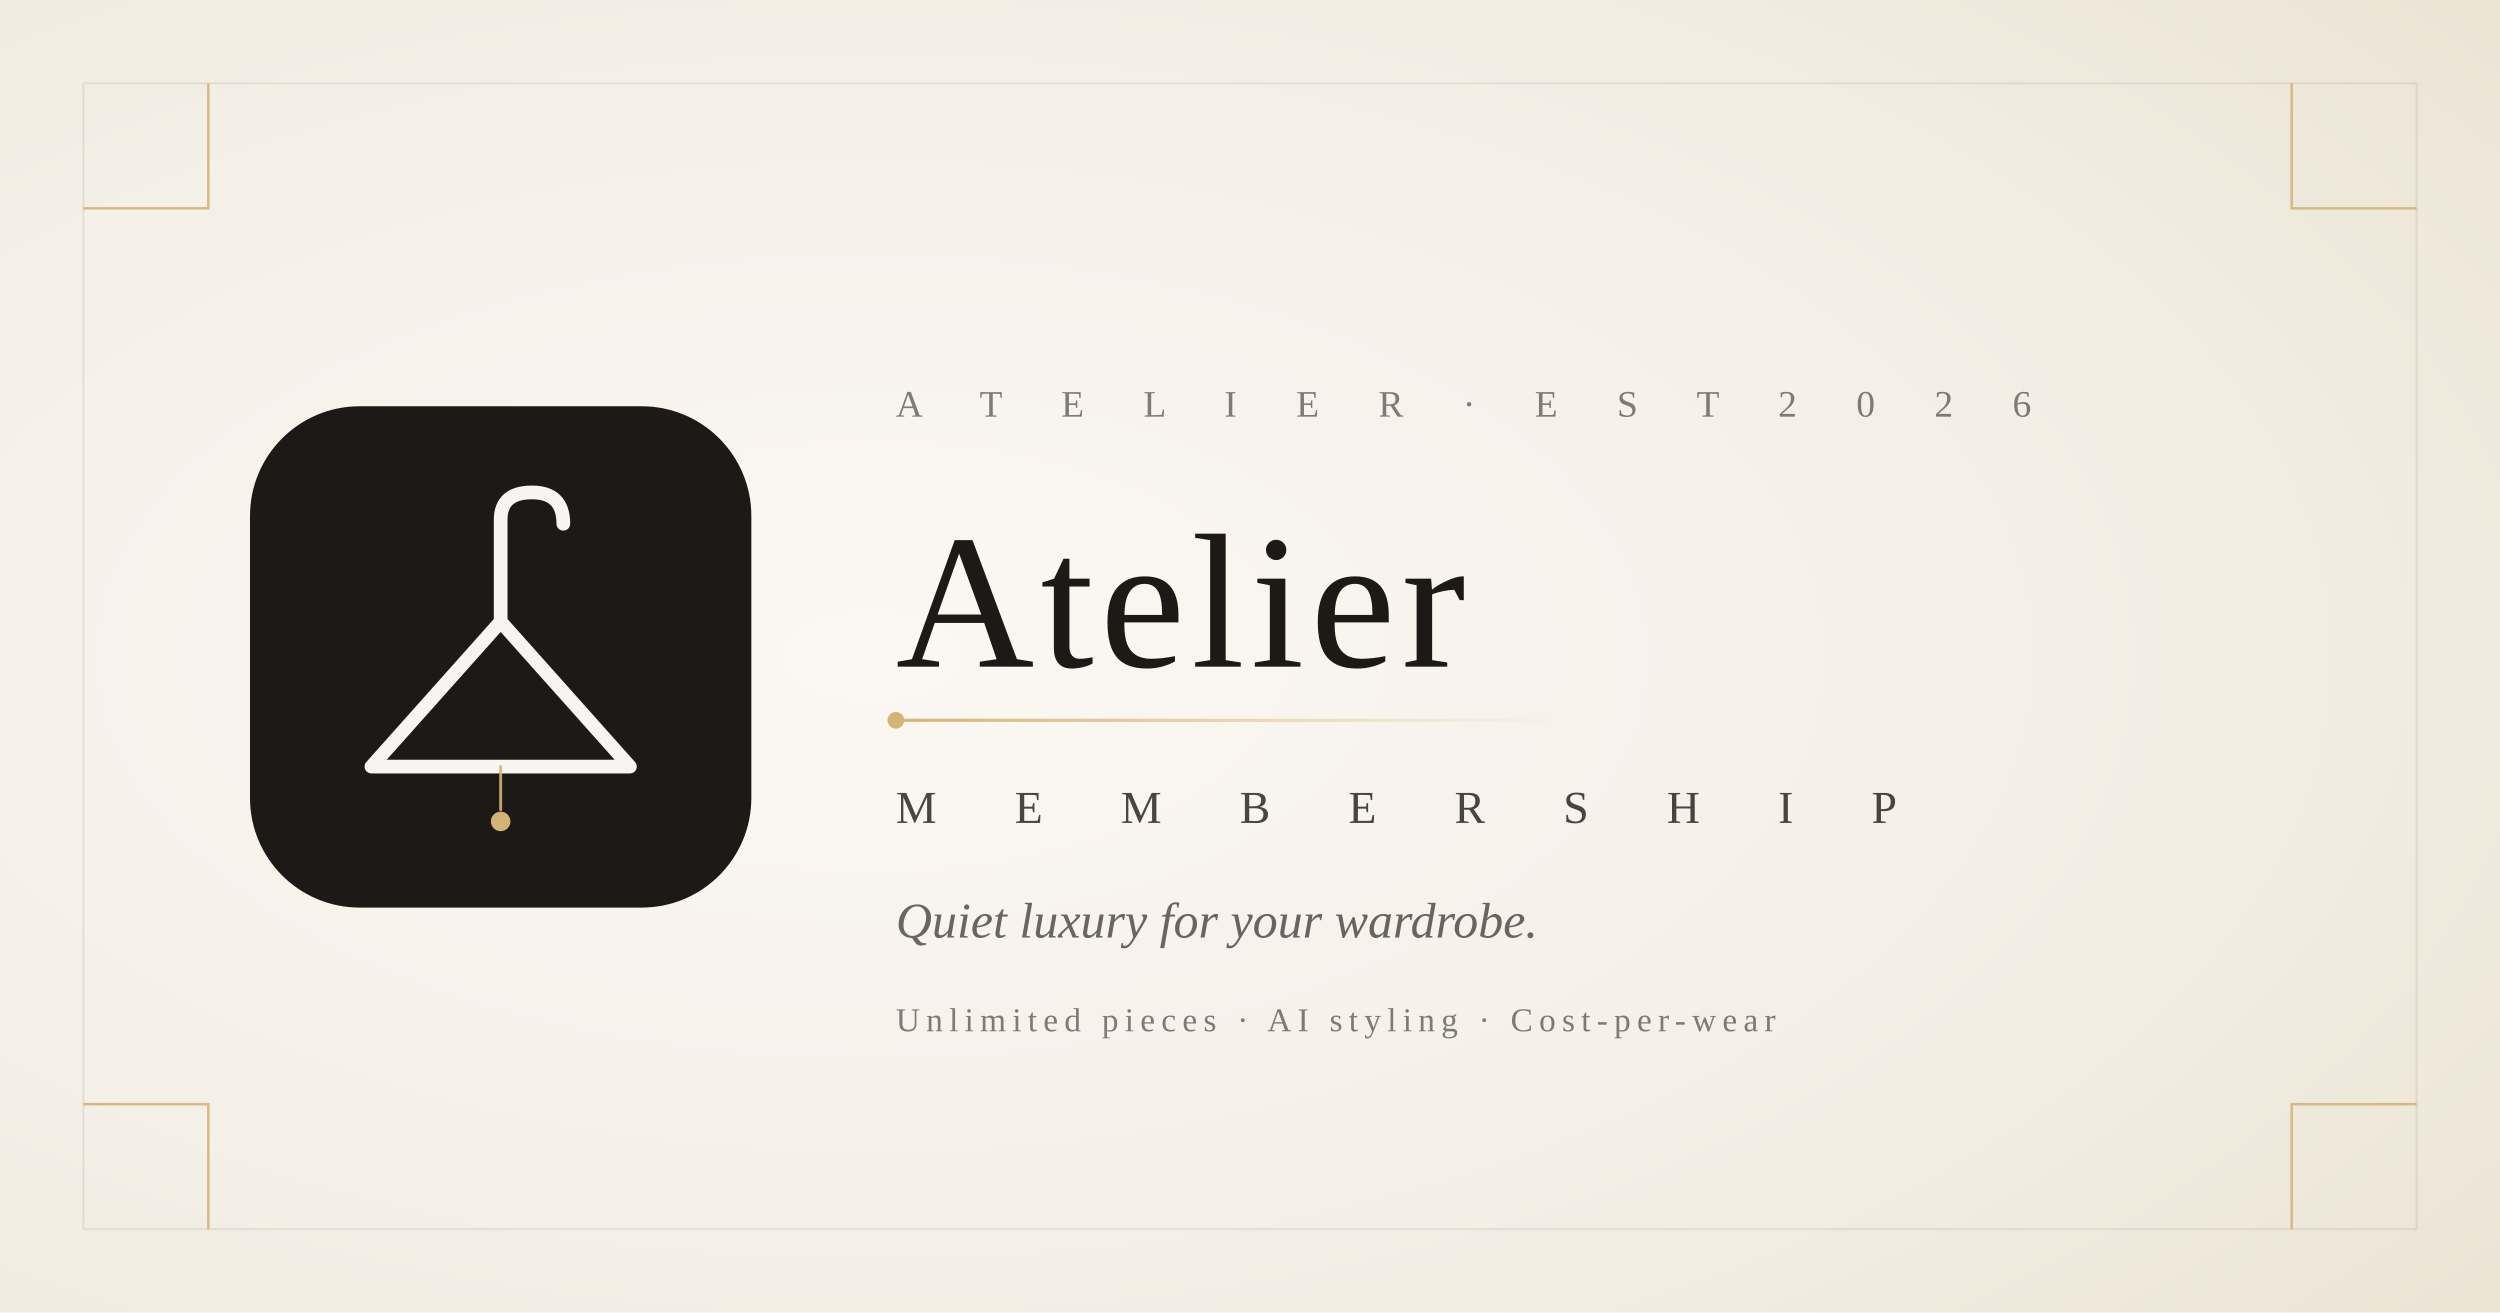
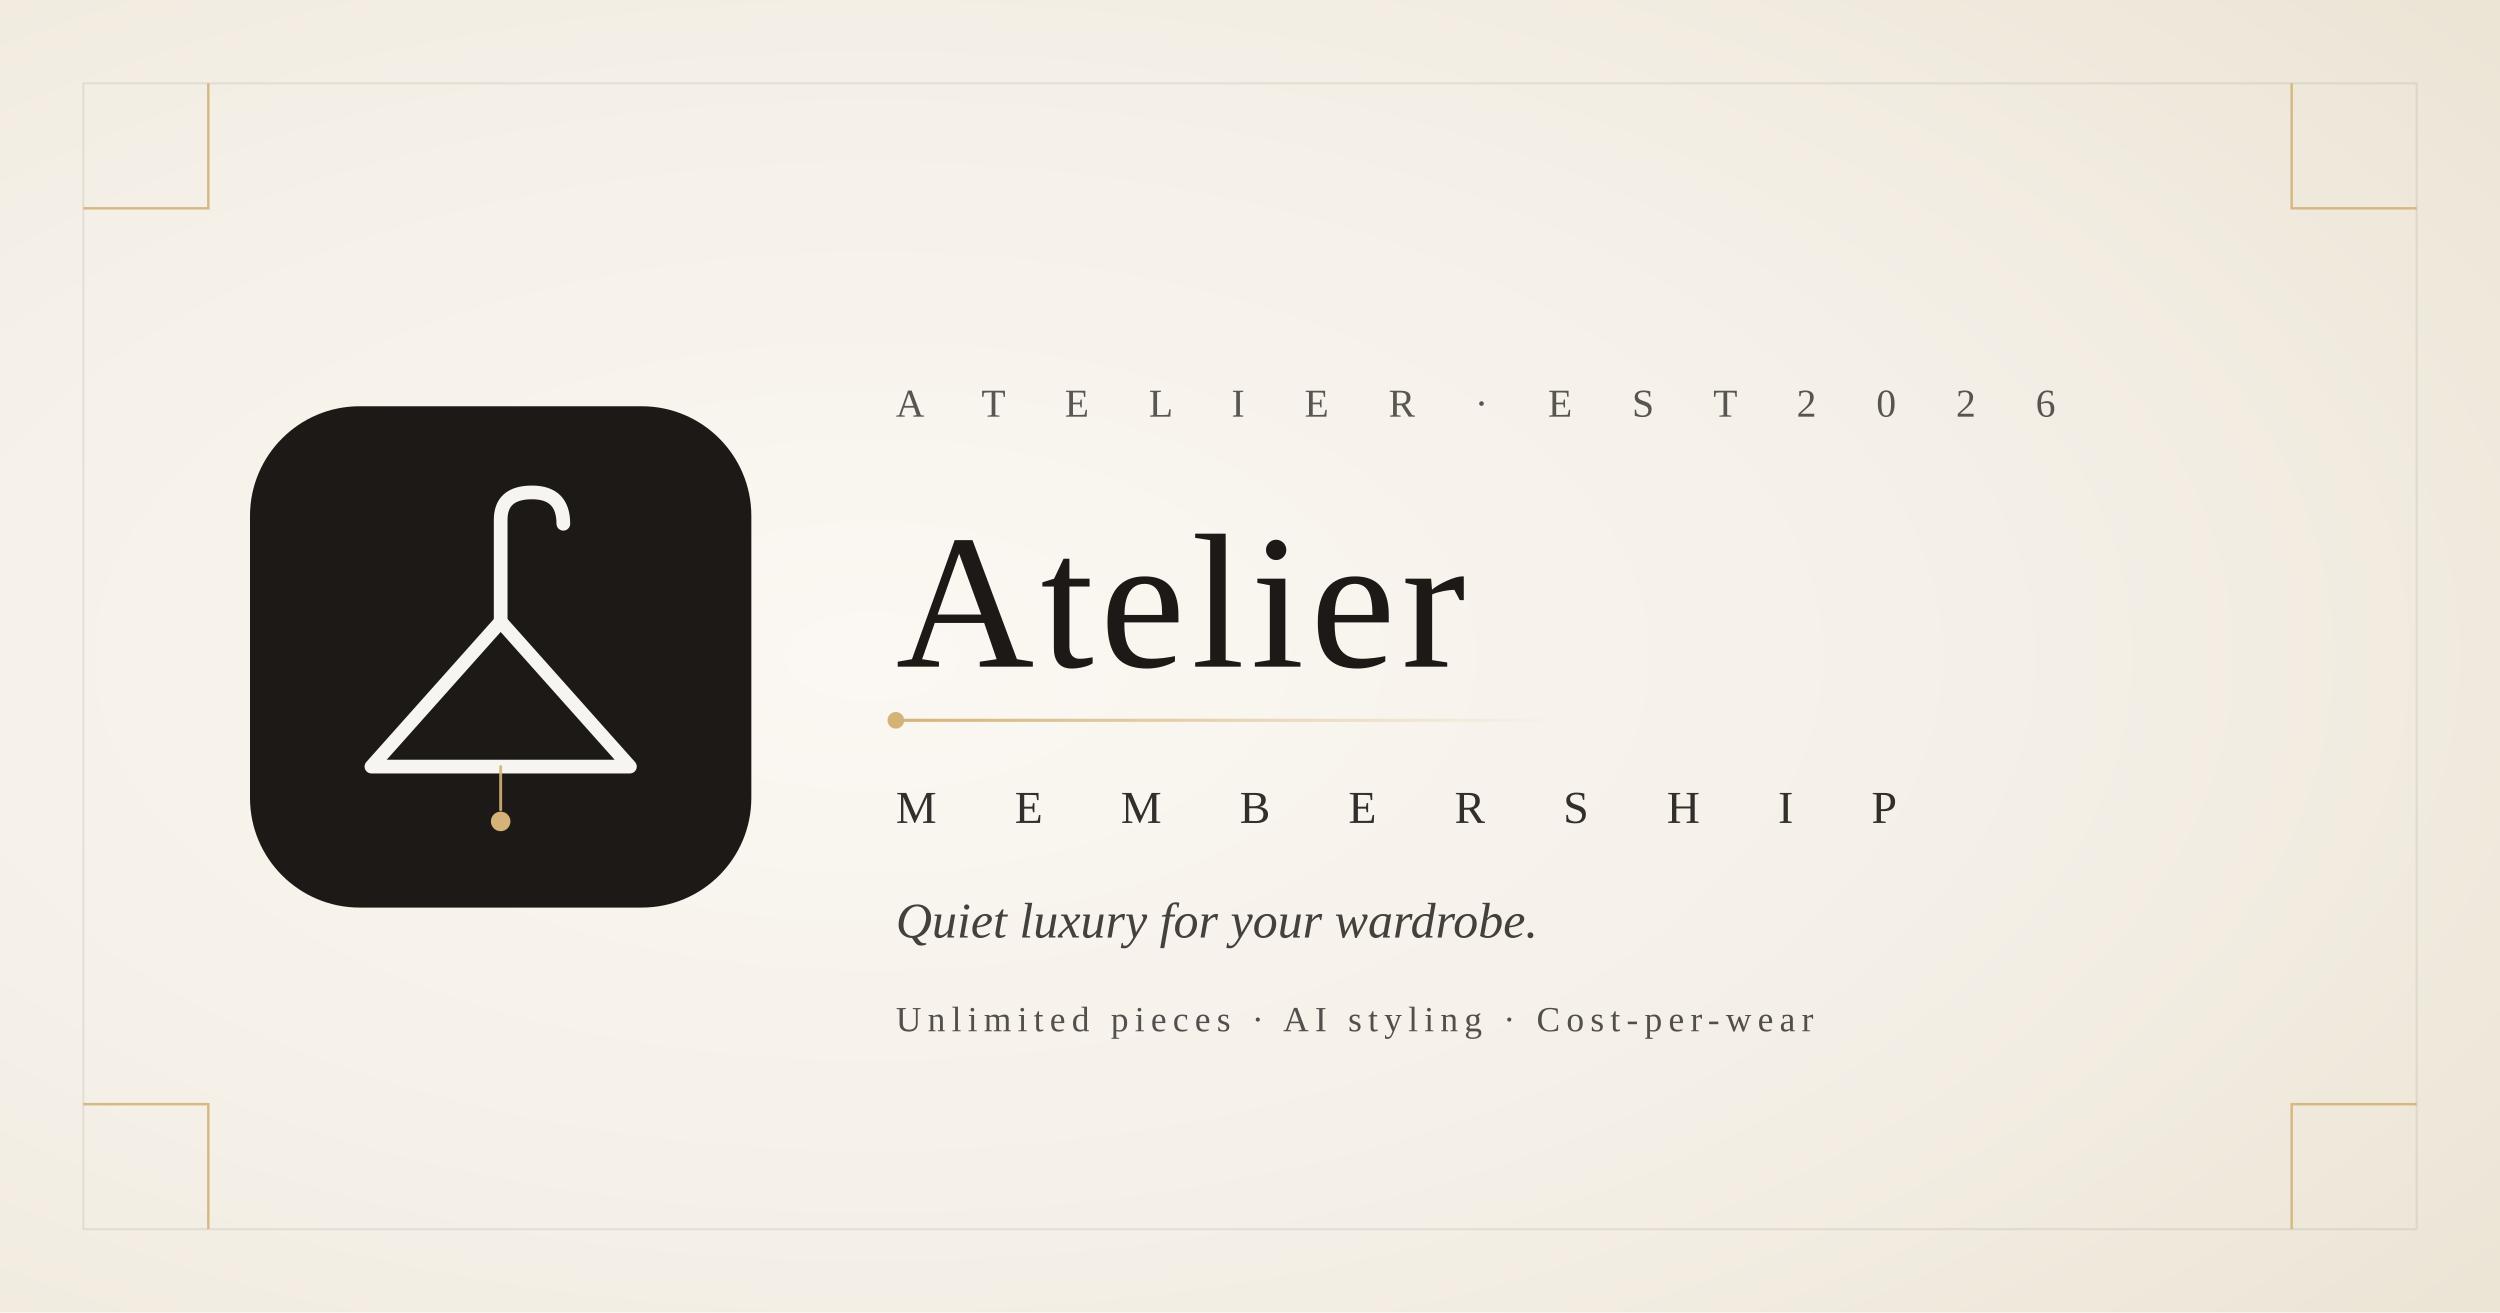
<svg xmlns="http://www.w3.org/2000/svg" viewBox="0 0 1200 630" width="1200" height="630">
  <defs>
    <radialGradient id="bg" cx="35%" cy="50%" r="80%">
      <stop offset="0%" stop-color="#FBF8F3" />
      <stop offset="60%" stop-color="#F4EFE6" />
      <stop offset="100%" stop-color="#ECE5D6" />
    </radialGradient>
    <linearGradient id="goldLine" x1="0" y1="0" x2="1" y2="0">
      <stop offset="0%" stop-color="#D4B378" stop-opacity="1" />
      <stop offset="100%" stop-color="#D4B378" stop-opacity="0" />
    </linearGradient>
  </defs>
  <rect width="1200" height="630" fill="url(#bg)" />
  <rect x="40" y="40" width="1120" height="550" fill="none" stroke="#1c1917" stroke-opacity="0.08" stroke-width="1" />
  <g stroke="#D4B378" stroke-width="1.2" fill="none" opacity="0.9">
    <path d="M 40 100 L 100 100 L 100 40" />
    <path d="M 1160 100 L 1100 100 L 1100 40" />
    <path d="M 40 530 L 100 530 L 100 590" />
    <path d="M 1160 530 L 1100 530 L 1100 590" />
  </g>
  <g transform="translate(120 195) scale(0.94)">
    <rect width="256" height="256" rx="56" fill="#1c1917" />
    <g fill="none" stroke="#F7F5F2" stroke-width="7" stroke-linecap="round" stroke-linejoin="round">
      <path d="M 160 60 Q 160 44 144 44 Q 128 44 128 58 L 128 110" />
      <path d="M 128 110 L 62 184 L 194 184 Z" />
    </g>
    <line x1="128" y1="184" x2="128" y2="206" stroke="#D4B378" stroke-width="1.5" stroke-linecap="round" opacity="0.9" />
    <circle cx="128" cy="212" r="5" fill="#D4B378" />
  </g>
  <g font-family="Georgia, 'Times New Roman', serif" fill="#1c1917">
-     <text x="430" y="200" font-size="18" letter-spacing="12" fill-opacity="0.55">A T E L I E R  ·  E S T  2 0 2 6</text>
+     <text x="430" y="200" font-size="19" letter-spacing="12" fill-opacity="0.72">A T E L I E R  ·  E S T  2 0 2 6</text>
    <text x="430" y="320" font-size="92" font-weight="400" letter-spacing="3">Atelier</text>
  </g>
  <rect x="430" y="345" width="320" height="1.5" fill="url(#goldLine)" />
  <circle cx="430" cy="345.75" r="4" fill="#D4B378" />
  <g font-family="Georgia, 'Times New Roman', serif" fill="#1c1917">
-     <text x="430" y="395" font-size="22" letter-spacing="16" fill-opacity="0.8">M E M B E R S H I P</text>
-     <text x="430" y="450" font-size="24" font-style="italic" fill-opacity="0.65">Quiet luxury for your wardrobe.</text>
-     <text x="430" y="495" font-size="16" letter-spacing="3" fill-opacity="0.55">Unlimited pieces · AI styling · Cost-per-wear</text>
+     <text x="430" y="395" font-size="22" letter-spacing="16" fill-opacity="0.9">M E M B E R S H I P</text>
+     <text x="430" y="450" font-size="24" font-style="italic" fill-opacity="0.82">Quiet luxury for your wardrobe.</text>
+     <text x="430" y="495" font-size="17" letter-spacing="3" fill-opacity="0.75">Unlimited pieces · AI styling · Cost-per-wear</text>
  </g>
</svg>
